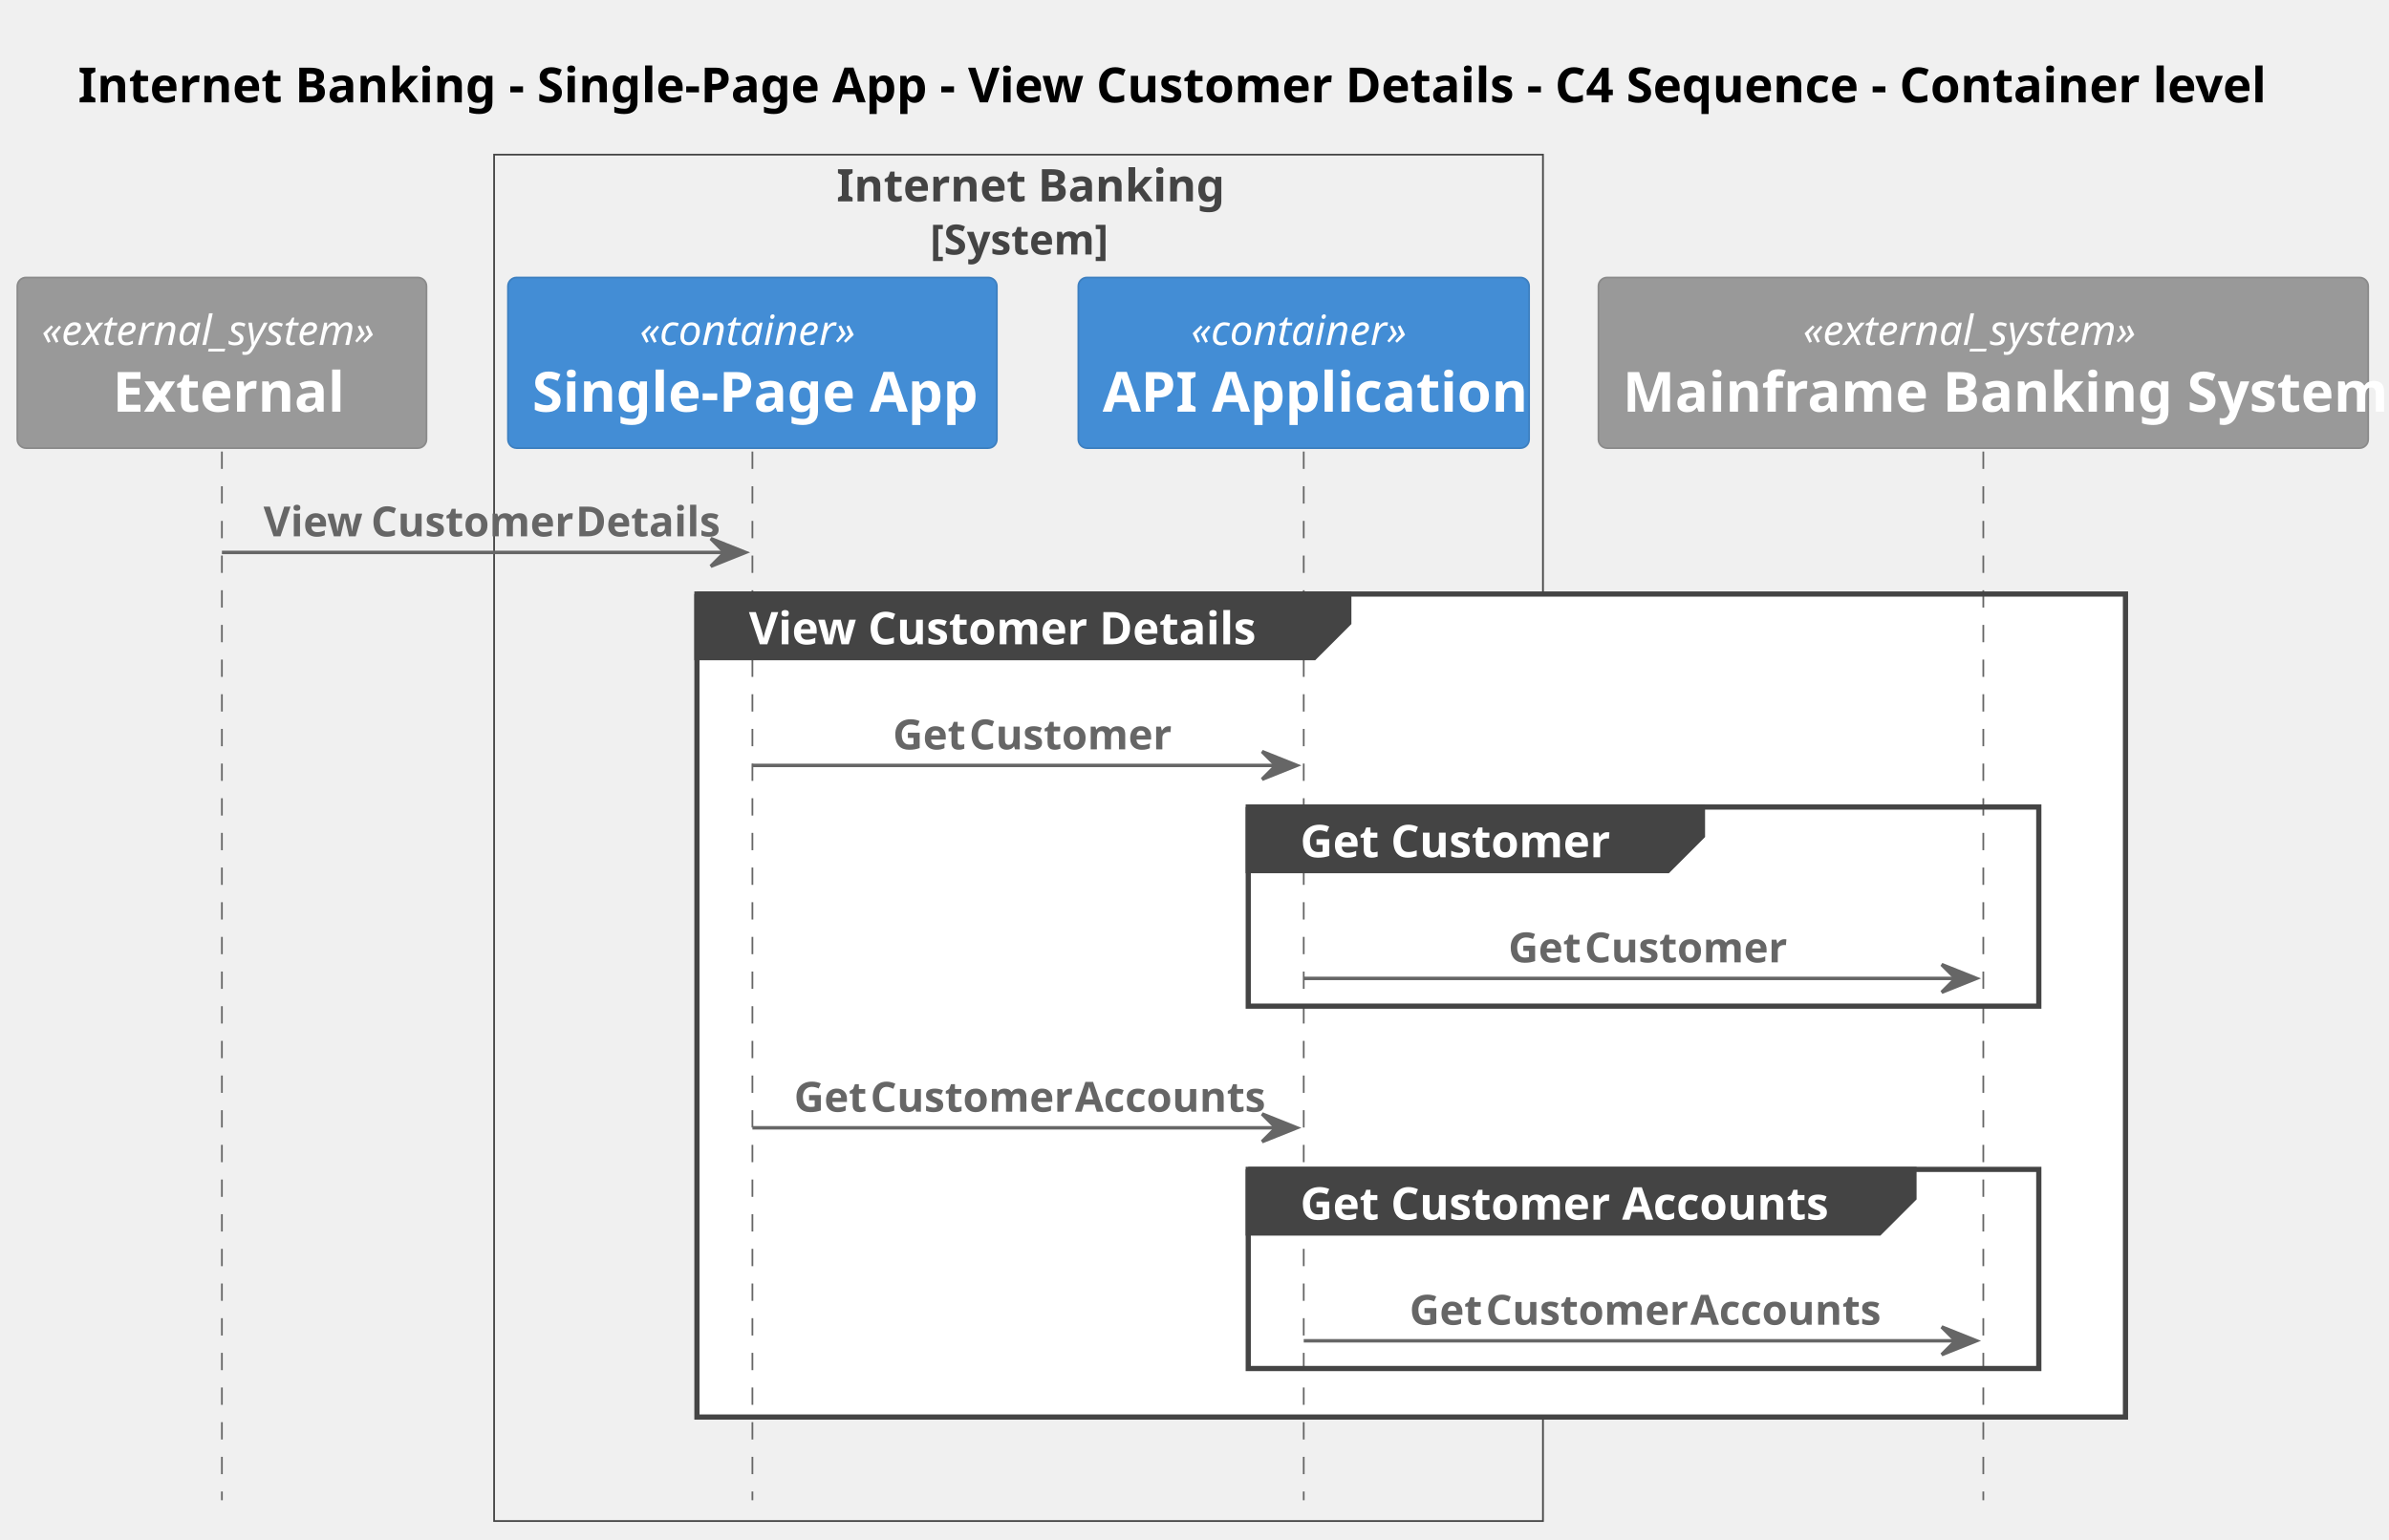
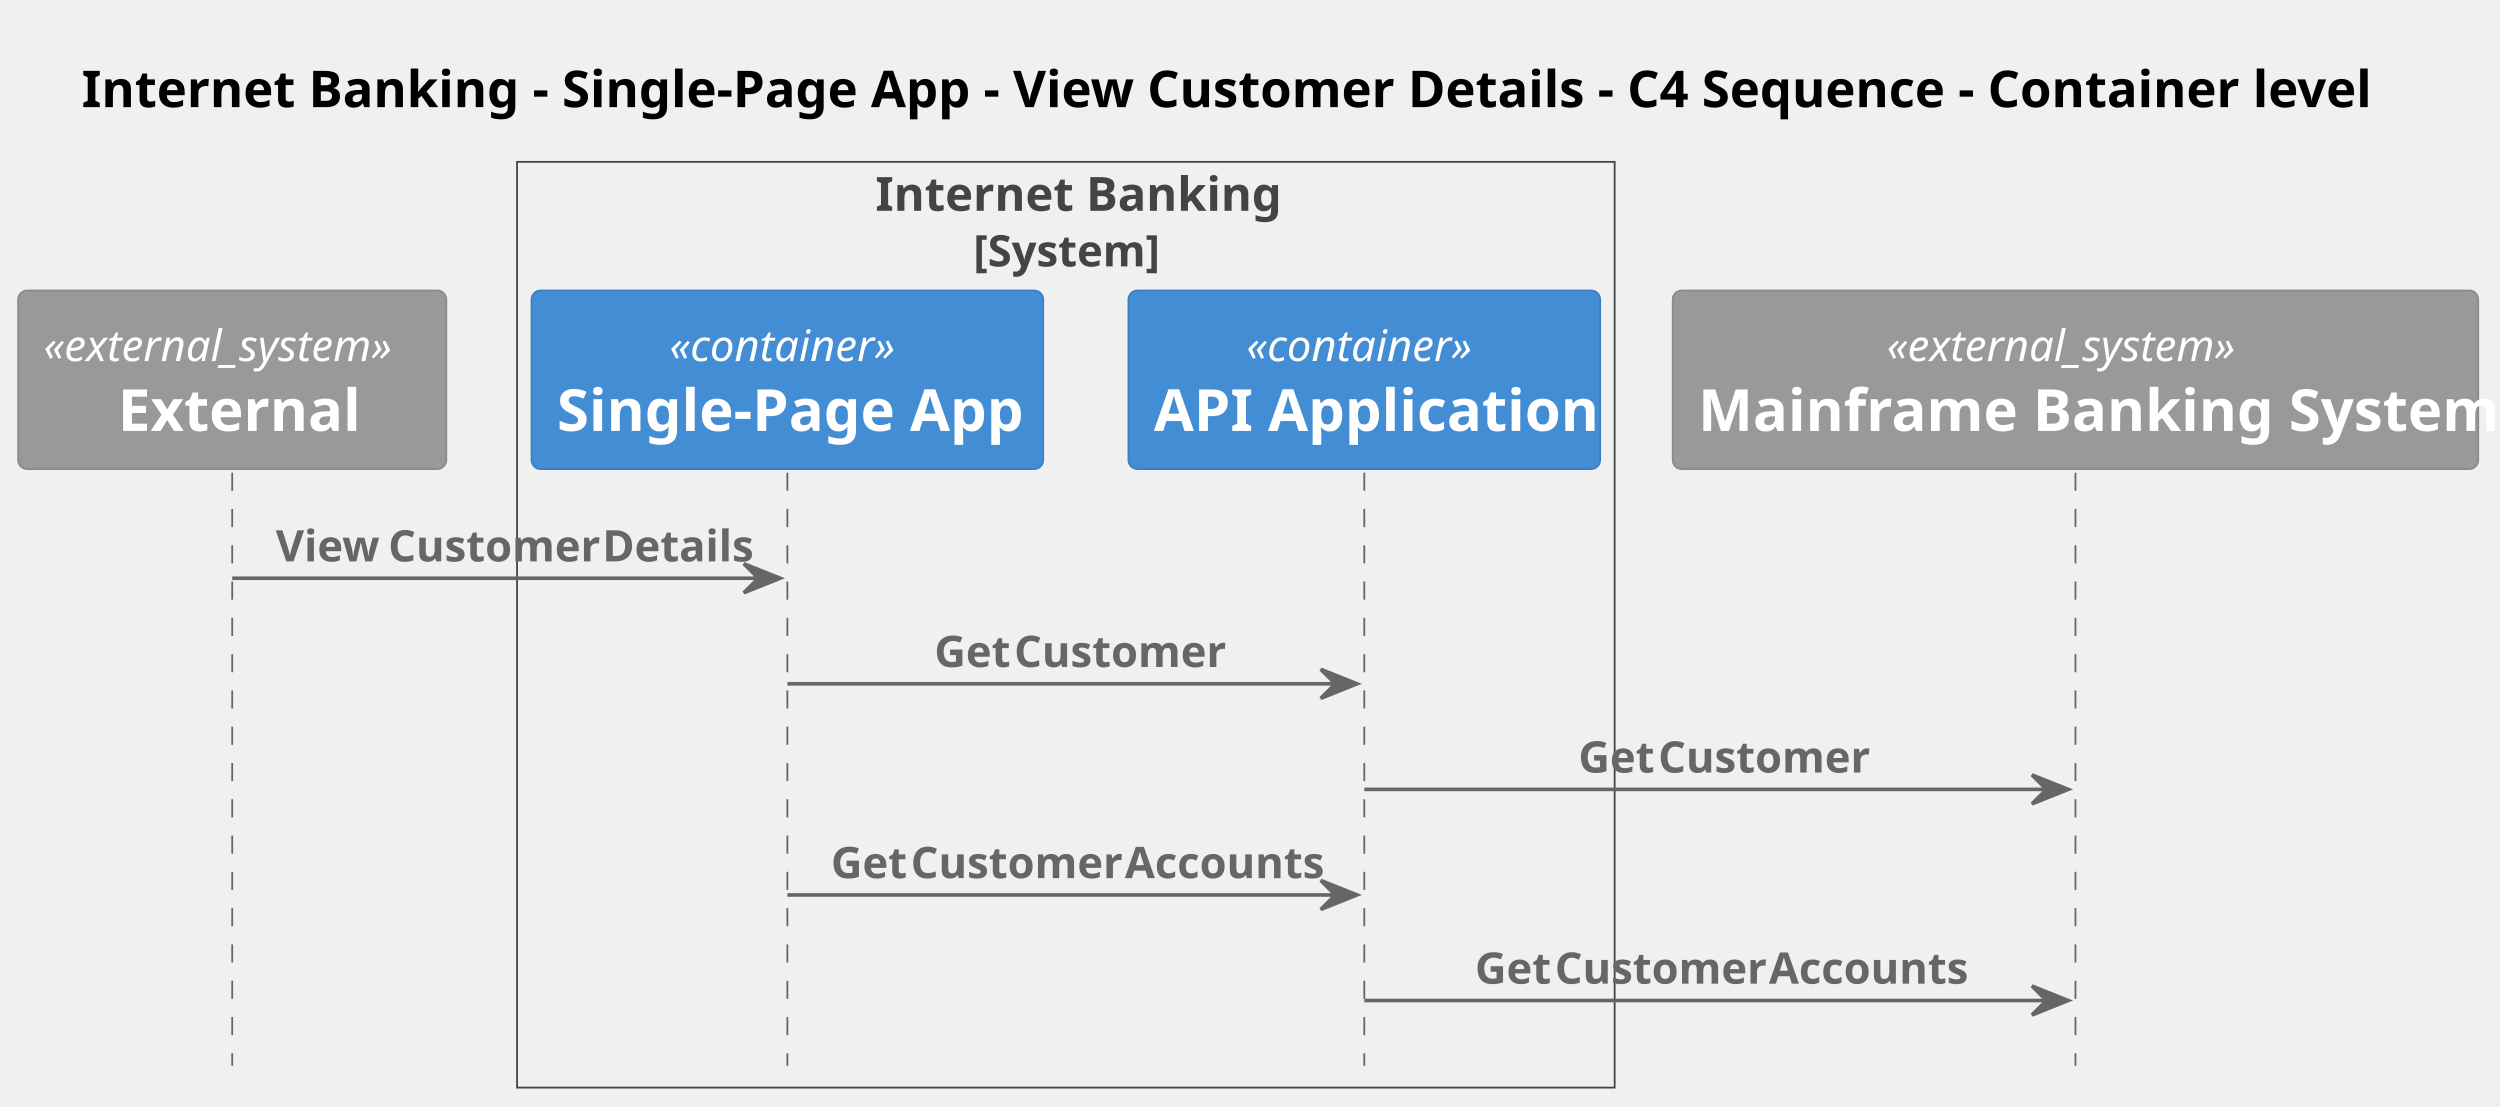
- <svg xmlns="http://www.w3.org/2000/svg" contentStyleType="text/css" height="444px" preserveAspectRatio="none" style="width:689px;height:444px;background:#FFFFFF;" version="1.1" viewBox="0 0 689 444" width="689px" zoomAndPan="magnify">
+ <svg xmlns="http://www.w3.org/2000/svg" contentStyleType="text/css" height="305px" preserveAspectRatio="none" style="width:689px;height:305px;background:#FFFFFF;" version="1.1" viewBox="0 0 689 305" width="689px" zoomAndPan="magnify">
  <defs />
  <g>
-     <rect fill="none" height="394.188" style="stroke:#444444;stroke-width:0.5;" width="302.5" x="142.5" y="44.609" />
+     <rect fill="none" height="255.133" style="stroke:#444444;stroke-width:0.5;" width="302.5" x="142.5" y="44.609" />
    <text fill="#444444" font-family="sans-serif" font-size="13" font-weight="bold" lengthAdjust="spacing" textLength="105" x="241.25" y="58.105">Internet Banking</text>
    <text fill="#444444" font-family="sans-serif" font-size="12" font-weight="bold" lengthAdjust="spacing" textLength="51" x="268.25" y="73.418">[System]</text>
    <text fill="#000000" font-family="sans-serif" font-size="14" font-weight="bold" lengthAdjust="spacing" textLength="642" x="22.5" y="29.533">Internet Banking - Single-Page App - View Customer Details - C4 Sequence - Container level</text>
-     <rect fill="#FFFFFF" height="237.43" style="stroke:#FFFFFF;stroke-width:1.0;" width="412" x="201" y="171.367" />
-     <rect fill="#FFFFFF" height="57.445" style="stroke:#FFFFFF;stroke-width:1.0;" width="228" x="360" y="232.812" />
-     <rect fill="#FFFFFF" height="57.445" style="stroke:#FFFFFF;stroke-width:1.0;" width="228" x="360" y="337.352" />
-     <line style="stroke:#666666;stroke-width:0.5;stroke-dasharray:5.0,5.0;" x1="64" x2="64" y1="130.273" y2="432.797" />
-     <line style="stroke:#666666;stroke-width:0.5;stroke-dasharray:5.0,5.0;" x1="217" x2="217" y1="130.273" y2="432.797" />
-     <line style="stroke:#666666;stroke-width:0.5;stroke-dasharray:5.0,5.0;" x1="376" x2="376" y1="130.273" y2="432.797" />
-     <line style="stroke:#666666;stroke-width:0.5;stroke-dasharray:5.0,5.0;" x1="572" x2="572" y1="130.273" y2="432.797" />
+     <line style="stroke:#666666;stroke-width:0.5;stroke-dasharray:5.0,5.0;" x1="64" x2="64" y1="130.273" y2="293.742" />
+     <line style="stroke:#666666;stroke-width:0.5;stroke-dasharray:5.0,5.0;" x1="217" x2="217" y1="130.273" y2="293.742" />
+     <line style="stroke:#666666;stroke-width:0.5;stroke-dasharray:5.0,5.0;" x1="376" x2="376" y1="130.273" y2="293.742" />
+     <line style="stroke:#666666;stroke-width:0.5;stroke-dasharray:5.0,5.0;" x1="572" x2="572" y1="130.273" y2="293.742" />
    <rect fill="#999999" height="49.219" rx="2.5" ry="2.5" style="stroke:#8A8A8A;stroke-width:0.5;" width="118" x="5" y="80.055" />
    <text fill="#FFFFFF" font-family="sans-serif" font-size="12" font-style="italic" lengthAdjust="spacing" textLength="104" x="12" y="99.512">«external_system»</text>
    <text fill="#FFFFFF" font-family="sans-serif" font-size="16" font-weight="bold" lengthAdjust="spacing" textLength="63" x="32.5" y="118.758">External</text>
    <rect fill="#438DD5" height="49.219" rx="2.5" ry="2.5" style="stroke:#3C7FC0;stroke-width:0.5;" width="141" x="146.5" y="80.055" />
    <text fill="#FFFFFF" font-family="sans-serif" font-size="12" font-style="italic" lengthAdjust="spacing" textLength="65" x="184.5" y="99.512">«container»</text>
    <text fill="#FFFFFF" font-family="sans-serif" font-size="16" font-weight="bold" lengthAdjust="spacing" textLength="127" x="153.5" y="118.758">Single-Page App</text>
    <rect fill="#438DD5" height="49.219" rx="2.5" ry="2.5" style="stroke:#3C7FC0;stroke-width:0.5;" width="130" x="311" y="80.055" />
    <text fill="#FFFFFF" font-family="sans-serif" font-size="12" font-style="italic" lengthAdjust="spacing" textLength="65" x="343.5" y="99.512">«container»</text>
    <text fill="#FFFFFF" font-family="sans-serif" font-size="16" font-weight="bold" lengthAdjust="spacing" textLength="116" x="318" y="118.758">API Application</text>
    <rect fill="#999999" height="49.219" rx="2.5" ry="2.5" style="stroke:#8A8A8A;stroke-width:0.5;" width="222" x="461" y="80.055" />
    <text fill="#FFFFFF" font-family="sans-serif" font-size="12" font-style="italic" lengthAdjust="spacing" textLength="104" x="520" y="99.512">«external_system»</text>
    <text fill="#FFFFFF" font-family="sans-serif" font-size="16" font-weight="bold" lengthAdjust="spacing" textLength="208" x="468" y="118.758">Mainframe Banking System</text>
    <polygon fill="#666666" points="205,155.367,215,159.367,205,163.367,209,159.367" style="stroke:#666666;stroke-width:1.0;" />
    <line style="stroke:#666666;stroke-width:1.0;" x1="64" x2="211" y1="159.367" y2="159.367" />
    <text fill="#666666" font-family="sans-serif" font-size="12" font-weight="bold" lengthAdjust="spacing" textLength="28" x="76" y="154.731">View</text>
    <text fill="#666666" font-family="sans-serif" font-size="12" font-weight="bold" lengthAdjust="spacing" textLength="3" x="104" y="154.731"> </text>
    <text fill="#666666" font-family="sans-serif" font-size="12" font-weight="bold" lengthAdjust="spacing" textLength="56" x="107" y="154.731">Customer</text>
    <text fill="#666666" font-family="sans-serif" font-size="12" font-weight="bold" lengthAdjust="spacing" textLength="3" x="163" y="154.731"> </text>
    <text fill="#666666" font-family="sans-serif" font-size="12" font-weight="bold" lengthAdjust="spacing" textLength="39" x="166" y="154.731">Details</text>
-     <path d="M201,171.367 L389,171.367 L389,179.719 L379,189.719 L201,189.719 L201,171.367 " fill="#444444" style="stroke:#444444;stroke-width:1.5;" />
-     <rect fill="none" height="237.43" style="stroke:#444444;stroke-width:1.5;" width="412" x="201" y="171.367" />
-     <text fill="#FFFFFF" font-family="sans-serif" font-size="13" font-weight="bold" lengthAdjust="spacing" textLength="143" x="216" y="185.862">View Customer Details</text>
-     <polygon fill="#666666" points="364,216.812,374,220.812,364,224.812,368,220.812" style="stroke:#666666;stroke-width:1.0;" />
-     <line style="stroke:#666666;stroke-width:1.0;" x1="217" x2="370" y1="220.812" y2="220.812" />
-     <text fill="#666666" font-family="sans-serif" font-size="12" font-weight="bold" lengthAdjust="spacing" textLength="19" x="257.5" y="216.176">Get</text>
-     <text fill="#666666" font-family="sans-serif" font-size="12" font-weight="bold" lengthAdjust="spacing" textLength="3" x="276.5" y="216.176"> </text>
-     <text fill="#666666" font-family="sans-serif" font-size="12" font-weight="bold" lengthAdjust="spacing" textLength="56" x="279.5" y="216.176">Customer</text>
-     <path d="M360,232.812 L491,232.812 L491,241.164 L481,251.164 L360,251.164 L360,232.812 " fill="#444444" style="stroke:#444444;stroke-width:1.5;" />
-     <rect fill="none" height="57.445" style="stroke:#444444;stroke-width:1.5;" width="228" x="360" y="232.812" />
-     <text fill="#FFFFFF" font-family="sans-serif" font-size="13" font-weight="bold" lengthAdjust="spacing" textLength="86" x="375" y="247.308">Get Customer</text>
-     <polygon fill="#666666" points="560,278.258,570,282.258,560,286.258,564,282.258" style="stroke:#666666;stroke-width:1.0;" />
-     <line style="stroke:#666666;stroke-width:1.0;" x1="376" x2="566" y1="282.258" y2="282.258" />
-     <text fill="#666666" font-family="sans-serif" font-size="12" font-weight="bold" lengthAdjust="spacing" textLength="19" x="435" y="277.621">Get</text>
-     <text fill="#666666" font-family="sans-serif" font-size="12" font-weight="bold" lengthAdjust="spacing" textLength="3" x="454" y="277.621"> </text>
-     <text fill="#666666" font-family="sans-serif" font-size="12" font-weight="bold" lengthAdjust="spacing" textLength="56" x="457" y="277.621">Customer</text>
-     <polygon fill="#666666" points="364,321.352,374,325.352,364,329.352,368,325.352" style="stroke:#666666;stroke-width:1.0;" />
-     <line style="stroke:#666666;stroke-width:1.0;" x1="217" x2="370" y1="325.352" y2="325.352" />
-     <text fill="#666666" font-family="sans-serif" font-size="12" font-weight="bold" lengthAdjust="spacing" textLength="19" x="229" y="320.715">Get</text>
-     <text fill="#666666" font-family="sans-serif" font-size="12" font-weight="bold" lengthAdjust="spacing" textLength="3" x="248" y="320.715"> </text>
-     <text fill="#666666" font-family="sans-serif" font-size="12" font-weight="bold" lengthAdjust="spacing" textLength="56" x="251" y="320.715">Customer</text>
-     <text fill="#666666" font-family="sans-serif" font-size="12" font-weight="bold" lengthAdjust="spacing" textLength="3" x="307" y="320.715"> </text>
-     <text fill="#666666" font-family="sans-serif" font-size="12" font-weight="bold" lengthAdjust="spacing" textLength="54" x="310" y="320.715">Accounts</text>
-     <path d="M360,337.352 L552,337.352 L552,345.703 L542,355.703 L360,355.703 L360,337.352 " fill="#444444" style="stroke:#444444;stroke-width:1.5;" />
-     <rect fill="none" height="57.445" style="stroke:#444444;stroke-width:1.5;" width="228" x="360" y="337.352" />
-     <text fill="#FFFFFF" font-family="sans-serif" font-size="13" font-weight="bold" lengthAdjust="spacing" textLength="147" x="375" y="351.847">Get Customer Accounts</text>
-     <polygon fill="#666666" points="560,382.797,570,386.797,560,390.797,564,386.797" style="stroke:#666666;stroke-width:1.0;" />
-     <line style="stroke:#666666;stroke-width:1.0;" x1="376" x2="566" y1="386.797" y2="386.797" />
-     <text fill="#666666" font-family="sans-serif" font-size="12" font-weight="bold" lengthAdjust="spacing" textLength="19" x="406.5" y="382.16">Get</text>
-     <text fill="#666666" font-family="sans-serif" font-size="12" font-weight="bold" lengthAdjust="spacing" textLength="3" x="425.5" y="382.16"> </text>
-     <text fill="#666666" font-family="sans-serif" font-size="12" font-weight="bold" lengthAdjust="spacing" textLength="56" x="428.5" y="382.16">Customer</text>
-     <text fill="#666666" font-family="sans-serif" font-size="12" font-weight="bold" lengthAdjust="spacing" textLength="3" x="484.5" y="382.16"> </text>
-     <text fill="#666666" font-family="sans-serif" font-size="12" font-weight="bold" lengthAdjust="spacing" textLength="54" x="487.5" y="382.16">Accounts</text>
+     <polygon fill="#666666" points="364,184.461,374,188.461,364,192.461,368,188.461" style="stroke:#666666;stroke-width:1.0;" />
+     <line style="stroke:#666666;stroke-width:1.0;" x1="217" x2="370" y1="188.461" y2="188.461" />
+     <text fill="#666666" font-family="sans-serif" font-size="12" font-weight="bold" lengthAdjust="spacing" textLength="19" x="257.5" y="183.824">Get</text>
+     <text fill="#666666" font-family="sans-serif" font-size="12" font-weight="bold" lengthAdjust="spacing" textLength="3" x="276.5" y="183.824"> </text>
+     <text fill="#666666" font-family="sans-serif" font-size="12" font-weight="bold" lengthAdjust="spacing" textLength="56" x="279.5" y="183.824">Customer</text>
+     <polygon fill="#666666" points="560,213.555,570,217.555,560,221.555,564,217.555" style="stroke:#666666;stroke-width:1.0;" />
+     <line style="stroke:#666666;stroke-width:1.0;" x1="376" x2="566" y1="217.555" y2="217.555" />
+     <text fill="#666666" font-family="sans-serif" font-size="12" font-weight="bold" lengthAdjust="spacing" textLength="19" x="435" y="212.918">Get</text>
+     <text fill="#666666" font-family="sans-serif" font-size="12" font-weight="bold" lengthAdjust="spacing" textLength="3" x="454" y="212.918"> </text>
+     <text fill="#666666" font-family="sans-serif" font-size="12" font-weight="bold" lengthAdjust="spacing" textLength="56" x="457" y="212.918">Customer</text>
+     <polygon fill="#666666" points="364,242.648,374,246.648,364,250.648,368,246.648" style="stroke:#666666;stroke-width:1.0;" />
+     <line style="stroke:#666666;stroke-width:1.0;" x1="217" x2="370" y1="246.648" y2="246.648" />
+     <text fill="#666666" font-family="sans-serif" font-size="12" font-weight="bold" lengthAdjust="spacing" textLength="19" x="229" y="242.012">Get</text>
+     <text fill="#666666" font-family="sans-serif" font-size="12" font-weight="bold" lengthAdjust="spacing" textLength="3" x="248" y="242.012"> </text>
+     <text fill="#666666" font-family="sans-serif" font-size="12" font-weight="bold" lengthAdjust="spacing" textLength="56" x="251" y="242.012">Customer</text>
+     <text fill="#666666" font-family="sans-serif" font-size="12" font-weight="bold" lengthAdjust="spacing" textLength="3" x="307" y="242.012"> </text>
+     <text fill="#666666" font-family="sans-serif" font-size="12" font-weight="bold" lengthAdjust="spacing" textLength="54" x="310" y="242.012">Accounts</text>
+     <polygon fill="#666666" points="560,271.742,570,275.742,560,279.742,564,275.742" style="stroke:#666666;stroke-width:1.0;" />
+     <line style="stroke:#666666;stroke-width:1.0;" x1="376" x2="566" y1="275.742" y2="275.742" />
+     <text fill="#666666" font-family="sans-serif" font-size="12" font-weight="bold" lengthAdjust="spacing" textLength="19" x="406.5" y="271.106">Get</text>
+     <text fill="#666666" font-family="sans-serif" font-size="12" font-weight="bold" lengthAdjust="spacing" textLength="3" x="425.5" y="271.106"> </text>
+     <text fill="#666666" font-family="sans-serif" font-size="12" font-weight="bold" lengthAdjust="spacing" textLength="56" x="428.5" y="271.106">Customer</text>
+     <text fill="#666666" font-family="sans-serif" font-size="12" font-weight="bold" lengthAdjust="spacing" textLength="3" x="484.5" y="271.106"> </text>
+     <text fill="#666666" font-family="sans-serif" font-size="12" font-weight="bold" lengthAdjust="spacing" textLength="54" x="487.5" y="271.106">Accounts</text>
  </g>
</svg>
